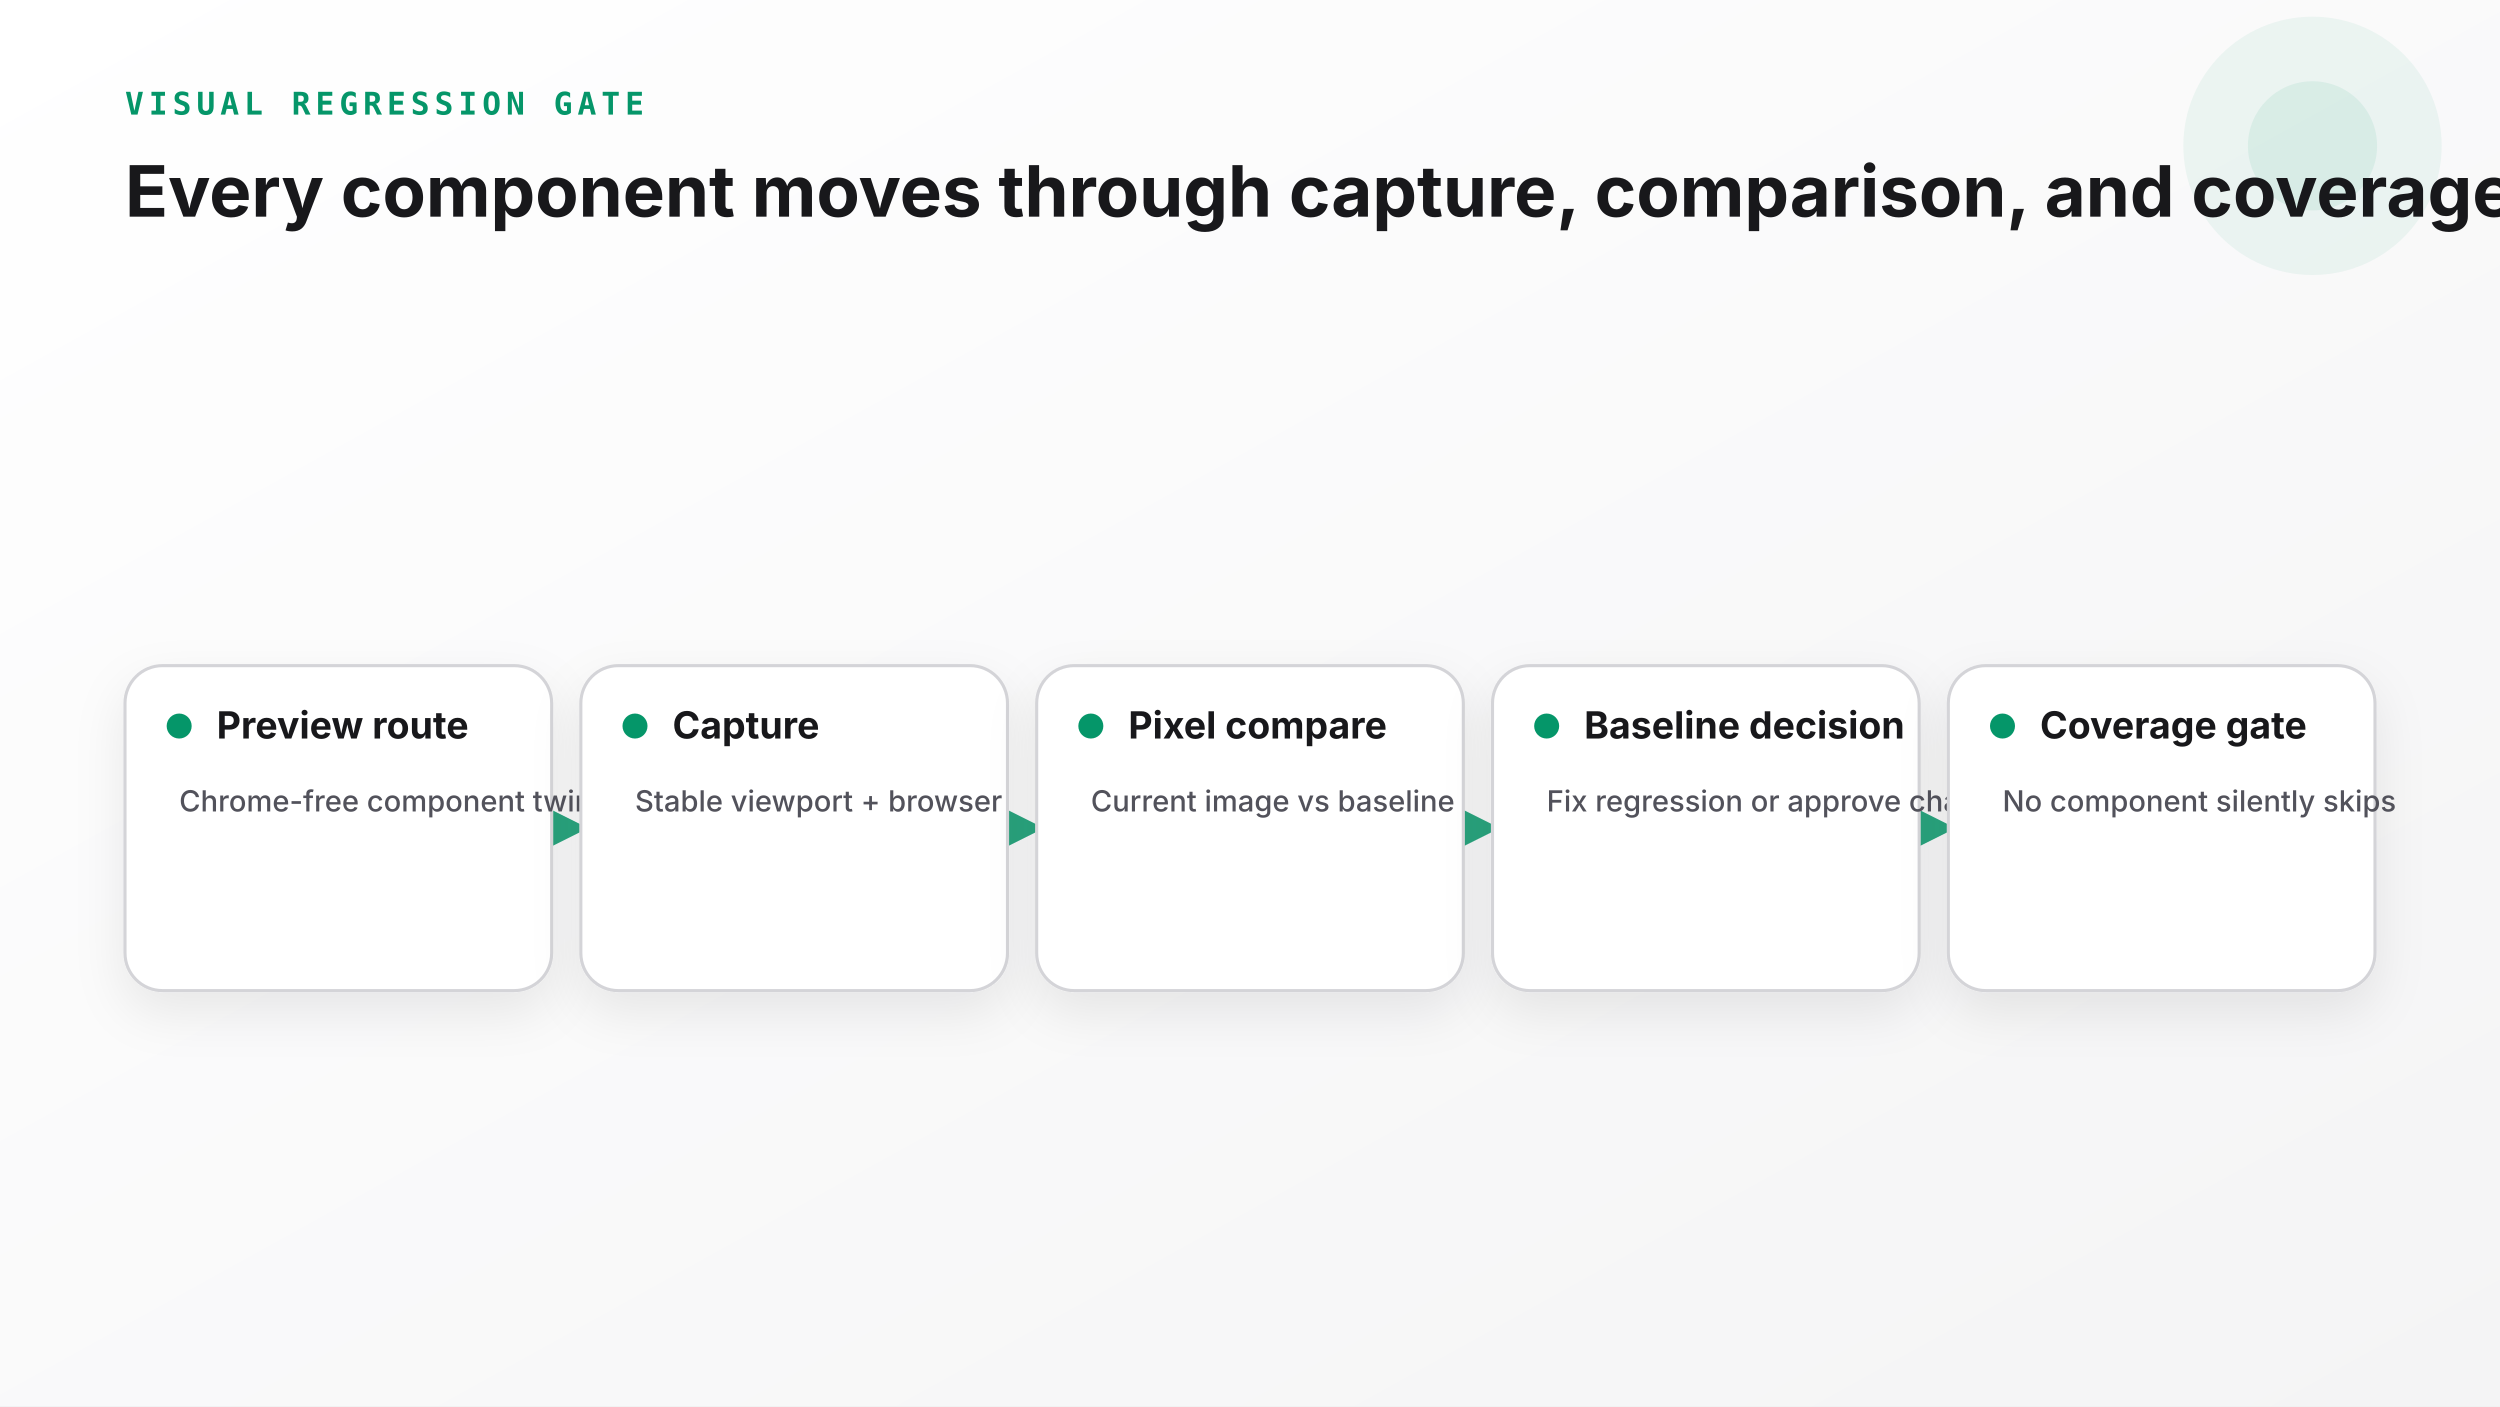
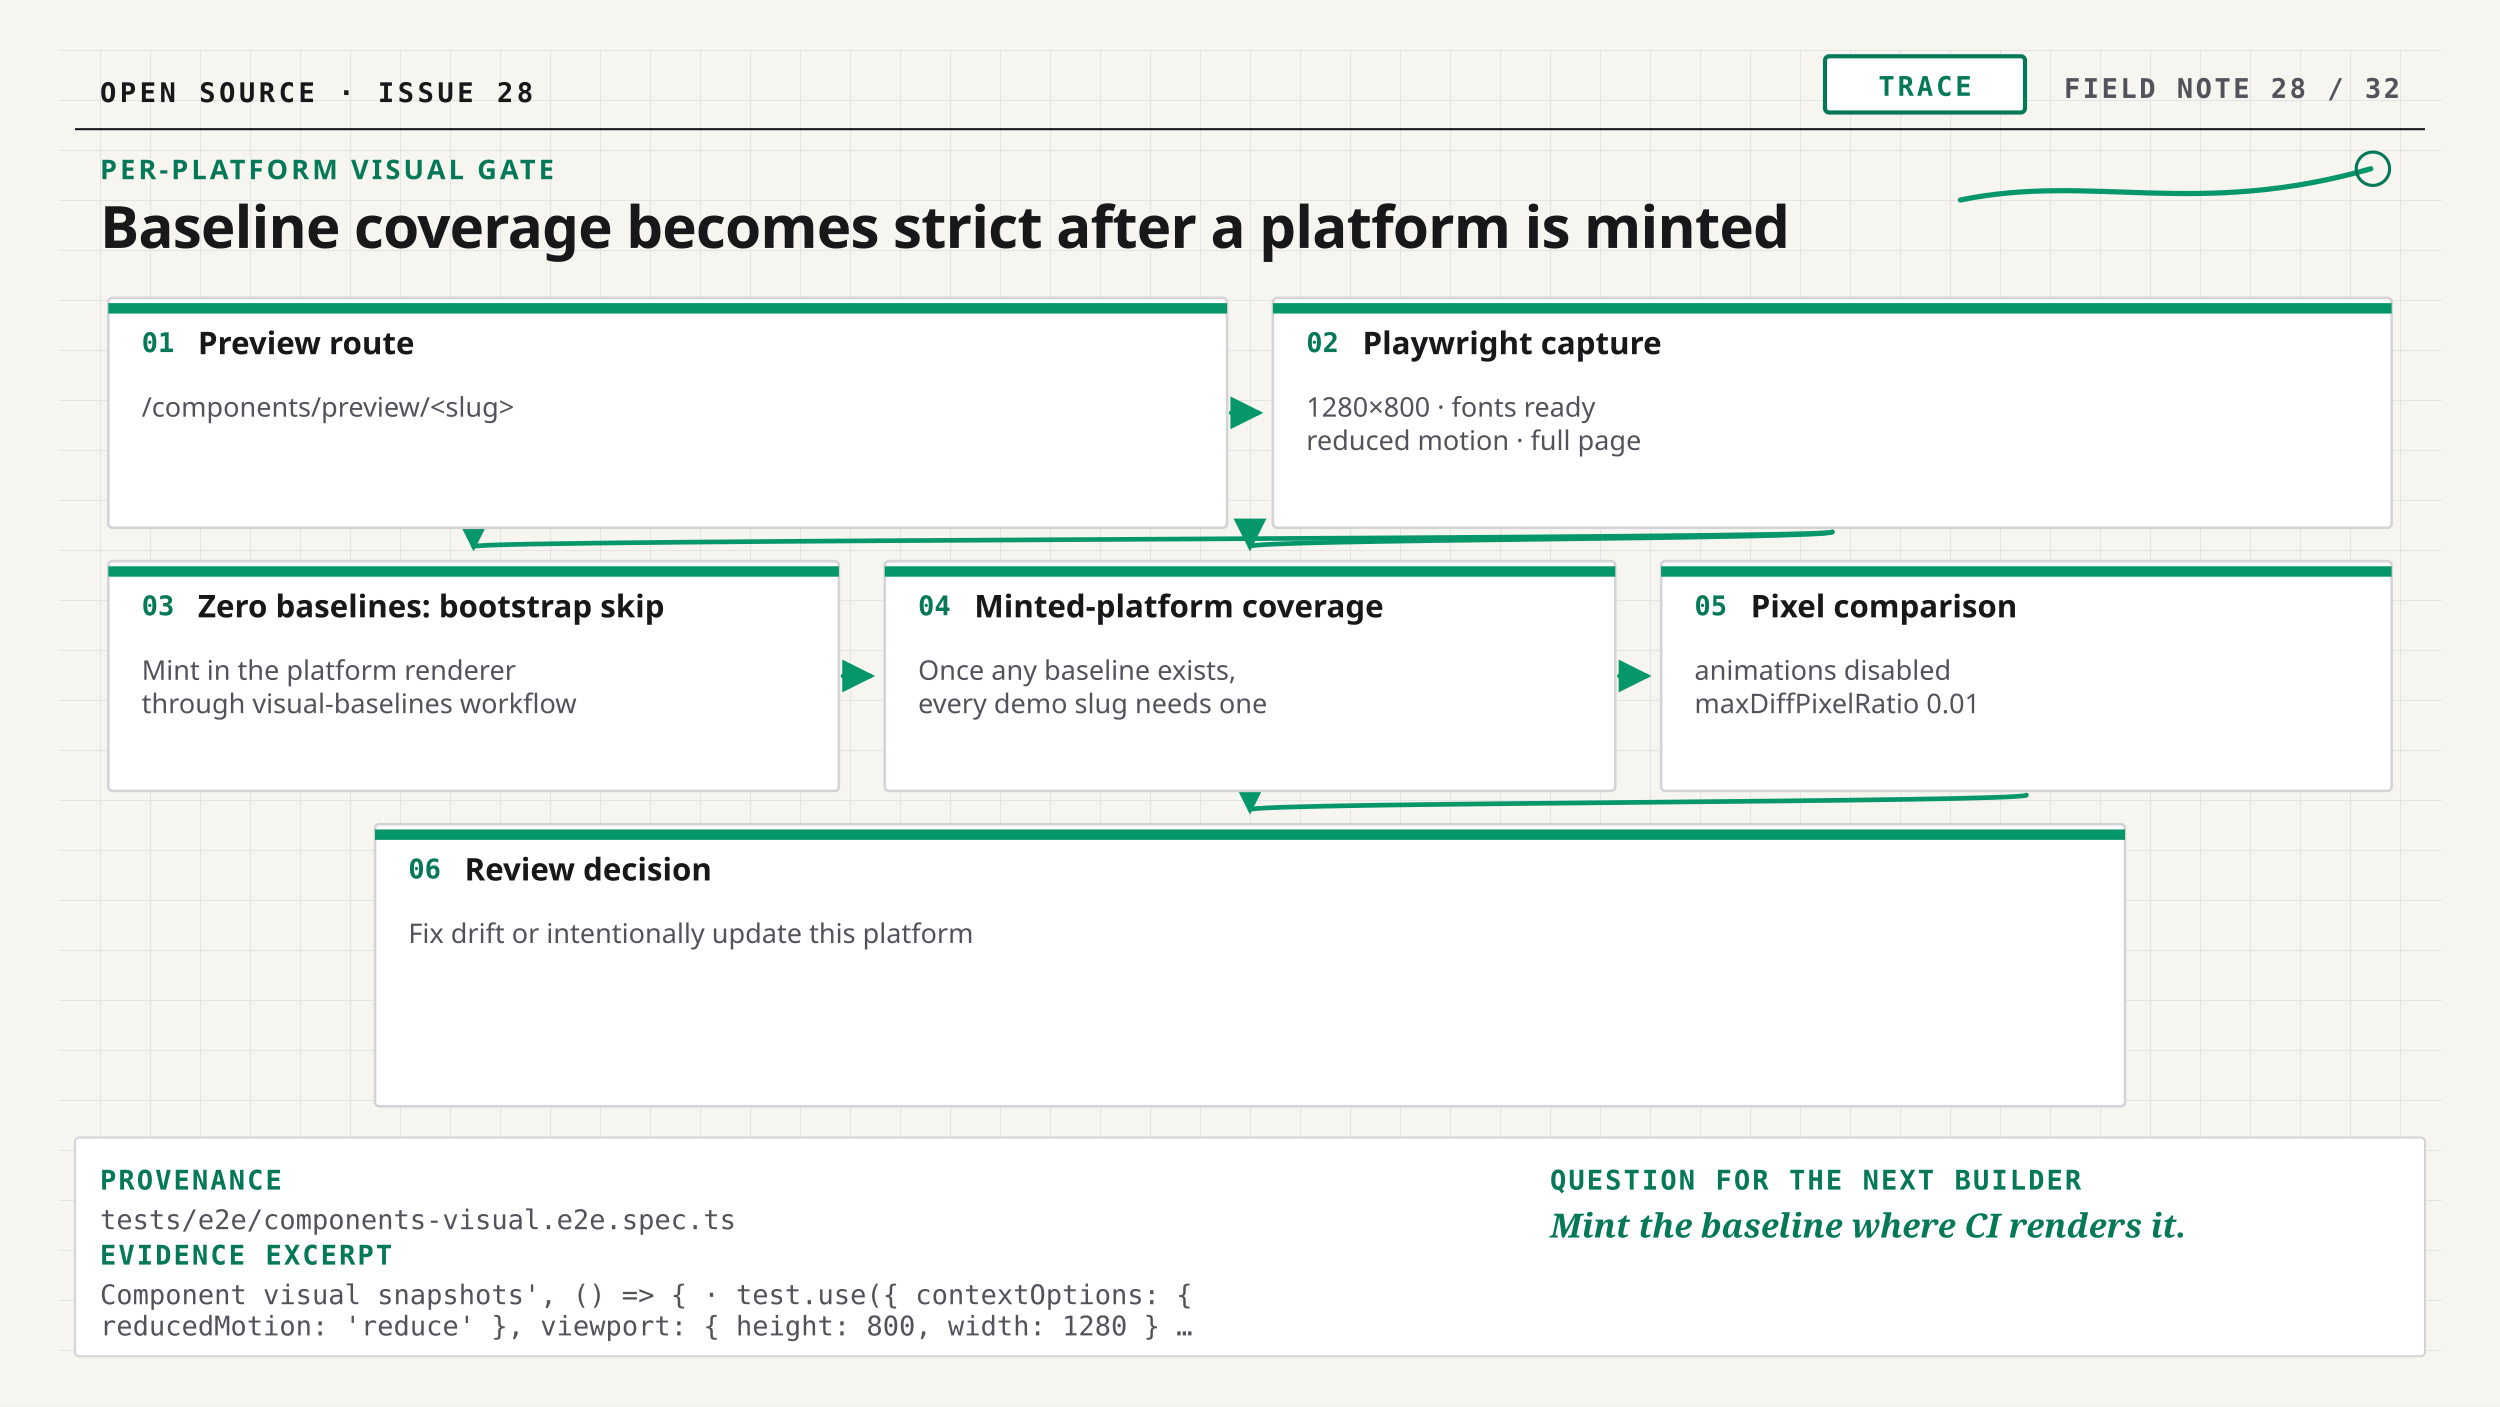
- <svg xmlns="http://www.w3.org/2000/svg" viewBox="0 0 1200 675" role="img" aria-labelledby="title description">
+ <svg xmlns="http://www.w3.org/2000/svg" viewBox="0 0 1200 675" role="img" aria-labelledby="diagram-title diagram-description" class="diagram diagram--trace" data-mode="trace" data-series="open-source" data-issue="28">
  <defs>
-     <linearGradient id="background" x1="0" y1="0" x2="1" y2="1">
-       <stop stop-color="#ffffff" />
-       <stop offset="1" stop-color="#f4f4f5" />
-     </linearGradient>
-     <filter id="shadow" x="-20%" y="-20%" width="140%" height="160%">
-       <feDropShadow dx="0" dy="10" stdDeviation="12" flood-color="#18181b" flood-opacity="0.08" />
-     </filter>
-     <marker id="arrowhead" viewBox="0 0 10 10" refX="8" refY="5" markerWidth="7" markerHeight="7" orient="auto-start-reverse">
+     <pattern id="journal-grid-pattern" width="24" height="24" patternUnits="userSpaceOnUse">
+       <path d="M 24 0 L 0 0 0 24" fill="none" stroke="#e4e4e7" stroke-width="1" />
+     </pattern>
+     <marker id="journal-arrow" viewBox="0 0 10 10" refX="8.5" refY="5" markerWidth="7" markerHeight="7" orient="auto-start-reverse">
      <path d="M 0 0 L 10 5 L 0 10 z" fill="#059669" />
    </marker>
    <style>
-       .kicker{font:700 15px ui-monospace,SFMono-Regular,Menlo,monospace;letter-spacing:2.4px;fill:#059669}
-       .headline{font:650 34px ui-sans-serif,system-ui,-apple-system,sans-serif;fill:#18181b}
-       .card{fill:#fff;stroke:#d4d4d8;stroke-width:1.5;filter:url(#shadow)}
-       .terminal{fill:#18181b;stroke:#3f3f46;stroke-width:1.5;filter:url(#shadow)}
-       .dot{fill:#059669}
-       .node-title{font:650 18px ui-sans-serif,system-ui,-apple-system,sans-serif;fill:#18181b}
-       .node-body{font:450 14px ui-sans-serif,system-ui,-apple-system,sans-serif;fill:#52525b}
-       .terminal-title{font:650 17px ui-monospace,SFMono-Regular,Menlo,monospace;fill:#f4f4f5}
-       .terminal-body{font:450 14px ui-monospace,SFMono-Regular,Menlo,monospace;fill:#d4d4d8}
-       .arrow{fill:none;stroke:#059669;stroke-width:2.5;stroke-linecap:round;opacity:.85}
-       .edge-label{font:650 12px ui-monospace,SFMono-Regular,Menlo,monospace;fill:#047857;paint-order:stroke;stroke:#fafafa;stroke-width:5px}
+       .diagram {
+         background: #f7f5ef;
+         color: #18181b;
+       }
+       .paper {
+         fill: #f7f5ef;
+       }
+       .grid {
+         fill: url(#journal-grid-pattern);
+       }
+       .masthead,
+       .mode-label,
+       .folio-label,
+       .footer-label,
+       .node-index,
+       .edge-label,
+       .node-title--mono,
+       .node-body--mono,
+       .provenance-line {
+         font-family: ui-monospace, SFMono-Regular, Menlo, monospace;
+       }
+       .masthead {
+         fill: #18181b;
+         font-size: 13px;
+         font-weight: 700;
+         letter-spacing: 1.7px;
+       }
+       .kicker {
+         fill: #047857;
+         font-family: ui-sans-serif, system-ui, sans-serif;
+         font-size: 13px;
+         font-weight: 750;
+         letter-spacing: 1.5px;
+       }
+       .headline {
+         fill: #18181b;
+         font-family: ui-sans-serif, system-ui, sans-serif;
+         font-size: 28px;
+         font-weight: 720;
+         letter-spacing: -0.4px;
+       }
+       .mode-box {
+         fill: #ffffff;
+         stroke: #047857;
+         stroke-width: 2;
+       }
+       .mode-label {
+         fill: #047857;
+         font-size: 13px;
+         font-weight: 750;
+         letter-spacing: 1.4px;
+       }
+       .folio-label {
+         fill: #52525b;
+         font-size: 13px;
+         font-weight: 650;
+         letter-spacing: 1.2px;
+       }
+       .journal-rule {
+         stroke: #18181b;
+         stroke-width: 1;
+       }
+       .accent-path {
+         fill: none;
+         stroke: #059669;
+         stroke-linecap: round;
+         stroke-width: 2.5;
+       }
+       .edge-path {
+         fill: none;
+         stroke: #059669;
+         stroke-linecap: round;
+         stroke-width: 2.25;
+       }
+       .diagram--join .edge-path {
+         stroke-dasharray: 7 5;
+       }
+       .diagram--inspect .edge-path {
+         stroke-width: 1.75;
+       }
+       .edge-label-paper {
+         fill: #f7f5ef;
+         stroke: #e4e4e7;
+         stroke-width: 1;
+       }
+       .edge-label {
+         fill: #047857;
+         font-size: 13px;
+         font-weight: 700;
+       }
+       .node-card {
+         fill: #ffffff;
+         stroke: #d4d4d8;
+         stroke-width: 1.25;
+       }
+       .diagram--inspect .node-card {
+         stroke: #18181b;
+       }
+       .node--terminal .node-card {
+         fill: #18181b;
+         stroke: #18181b;
+       }
+       .node-rule {
+         stroke: #059669;
+         stroke-width: 5;
+       }
+       .node-index {
+         fill: #047857;
+         font-size: 13px;
+         font-weight: 700;
+       }
+       .node-title {
+         fill: #18181b;
+         font-family: ui-sans-serif, system-ui, sans-serif;
+         font-size: 15px;
+         font-weight: 720;
+       }
+       .node-body {
+         fill: #52525b;
+         font-family: ui-sans-serif, system-ui, sans-serif;
+         font-size: 13px;
+         font-weight: 480;
+       }
+       .node--terminal .node-title,
+       .node--terminal .node-body {
+         fill: #ffffff;
+       }
+       .node--terminal .node-index {
+         fill: #059669;
+       }
+       .footer-paper {
+         fill: #ffffff;
+         stroke: #d4d4d8;
+         stroke-width: 1;
+       }
+       .footer-label {
+         fill: #047857;
+         font-size: 13px;
+         font-weight: 700;
+         letter-spacing: 1px;
+       }
+       .provenance-line,
+       .evidence-line {
+         fill: #52525b;
+         font-size: 13px;
+       }
+       .evidence-line {
+         font-family: ui-monospace, SFMono-Regular, Menlo, monospace;
+       }
+       .prompt {
+         fill: #047857;
+         font-family: Georgia, serif;
+         font-size: 16px;
+         font-style: italic;
+         font-weight: 650;
+       }
+       .registration {
+         fill: none;
+         stroke: #047857;
+         stroke-width: 1.5;
+       }
    </style>
  </defs>
-   <rect width="1200" height="675" fill="url(#background)" />
-   <circle cx="1110" cy="70" r="62" fill="#059669" opacity=".06" />
-   <circle cx="1110" cy="70" r="31" fill="#059669" opacity=".08" />
-   <text class="kicker" x="60" y="55">VISUAL REGRESSION GATE</text>
-   <text class="headline" x="60" y="104">Every component moves through capture, comparison, and coverage</text>
-   <g>
-     <g>
-       <path class="arrow" d="M 264.8 397.5 C 271.8 397.5, 271.8 397.5, 278.8 397.5" marker-end="url(#arrowhead)" />
-     </g>
-     <g>
-       <path class="arrow" d="M 483.6 397.5 C 490.6 397.5, 490.6 397.5, 497.6 397.5" marker-end="url(#arrowhead)" />
-     </g>
-     <g>
-       <path class="arrow" d="M 702.4 397.5 C 709.4 397.5, 709.4 397.5, 716.4 397.5" marker-end="url(#arrowhead)" />
-     </g>
-     <g>
-       <path class="arrow" d="M 921.2 397.5 C 928.2 397.5, 928.2 397.5, 935.2 397.5" marker-end="url(#arrowhead)" />
-     </g>
-   </g>
-   <g>
-     <g>
-       <rect class="card" x="60" y="319.5" width="204.8" height="156" rx="18" />
-       <circle class="dot" cx="86" cy="348.5" r="6" />
-       <text class="node-title" x="104" y="354.5">Preview route</text>
-       <text class="node-body" x="86" y="389.5">Chrome-free component twin</text>
-     </g>
-     <g>
-       <rect class="card" x="278.8" y="319.5" width="204.8" height="156" rx="18" />
-       <circle class="dot" cx="304.8" cy="348.5" r="6" />
-       <text class="node-title" x="322.8" y="354.5">Capture</text>
-       <text class="node-body" x="304.8" y="389.5">Stable viewport + browser</text>
-     </g>
-     <g>
-       <rect class="card" x="497.6" y="319.5" width="204.8" height="156" rx="18" />
-       <circle class="dot" cx="523.6" cy="348.5" r="6" />
-       <text class="node-title" x="541.6" y="354.5">Pixel compare</text>
-       <text class="node-body" x="523.6" y="389.5">Current image vs baseline</text>
-     </g>
-     <g>
-       <rect class="card" x="716.4" y="319.5" width="204.8" height="156" rx="18" />
-       <circle class="dot" cx="742.4" cy="348.5" r="6" />
-       <text class="node-title" x="760.4" y="354.5">Baseline decision</text>
-       <text class="node-body" x="742.4" y="389.5">Fix regression or approve change</text>
-     </g>
-     <g>
-       <rect class="card" x="935.2" y="319.5" width="204.8" height="156" rx="18" />
-       <circle class="dot" cx="961.2" cy="348.5" r="6" />
-       <text class="node-title" x="979.2" y="354.5">Coverage gate</text>
-       <text class="node-body" x="961.2" y="389.5">No component silently skips</text>
-     </g>
+   <rect class="paper" width="1200" height="675" />
+   <rect class="grid" data-journal-part="grid" x="28" y="24" width="1144" height="627" />
+   <path class="journal-rule" d="M 36 62 H 1164" />
+   <g data-journal-part="masthead">
+     <text class="masthead" x="48" y="49">OPEN SOURCE · ISSUE 28</text>
+   </g>
+   <g data-journal-part="mode">
+     <rect class="mode-box" x="876" y="27" width="96" height="27" rx="2" />
+     <text class="mode-label" x="924" y="46" text-anchor="middle">TRACE</text>
+   </g>
+   <g data-journal-part="folio">
+     <text class="folio-label" x="1152" y="47" text-anchor="end">FIELD NOTE 28 / 32</text>
+   </g>
+   <text class="kicker" x="48" y="86">PER-PLATFORM VISUAL GATE</text>
+   <text class="headline" x="48" y="119">Baseline coverage becomes strict after a platform is minted</text>
+   <path class="accent-path" d="M 941 96 C 1004 83, 1054 105, 1138 81" />
+   <circle class="registration" cx="1139" cy="81" r="8" />
+   <g data-diagram-layer="edges">
+     <g class="edge">
+       <path class="edge-path" data-edge-from="route" data-edge-to="capture" data-edge-axis="horizontal" d="M 591 198.158 C 597.5 198.158, 597.5 198.158, 604 198.158" marker-end="url(#journal-arrow)" />
+     </g>
+     <g class="edge">
+       <path class="edge-path" data-edge-from="capture" data-edge-to="bootstrap" data-edge-axis="vertical" d="M 879.5 255.316 C 879.5 258.816, 227.333 258.816, 227.333 262.316" marker-end="url(#journal-arrow)" />
+     </g>
+     <g class="edge">
+       <path class="edge-path" data-edge-from="bootstrap" data-edge-to="coverage" data-edge-axis="horizontal" d="M 404.667 324.474 C 411.167 324.474, 411.167 324.474, 417.667 324.474" marker-end="url(#journal-arrow)" />
+     </g>
+     <g class="edge">
+       <path class="edge-path" data-edge-from="capture" data-edge-to="coverage" data-edge-axis="vertical" d="M 879.5 255.316 C 879.5 258.816, 600 258.816, 600 262.316" marker-end="url(#journal-arrow)" />
+     </g>
+     <g class="edge">
+       <path class="edge-path" data-edge-from="coverage" data-edge-to="compare" data-edge-axis="horizontal" d="M 777.333 324.474 C 783.833 324.474, 783.833 324.474, 790.333 324.474" marker-end="url(#journal-arrow)" />
+     </g>
+     <g class="edge">
+       <path class="edge-path" data-edge-from="compare" data-edge-to="decision" data-edge-axis="vertical" d="M 972.667 381.632 C 972.667 385.132, 600 385.132, 600 388.632" marker-end="url(#journal-arrow)" />
+     </g>
+   </g>
+   <g data-diagram-layer="nodes">
+     <g class="node node--code" data-node-id="route" data-node-kind="code">
+       <rect class="node-card" x="52" y="143" width="537" height="110.316" rx="2" />
+       <path class="node-rule" d="M 52 148 H 589" />
+       <text class="node-index" x="68" y="169">01</text>
+       <text class="node-title node-title--mono" x="95" y="170">Preview route</text>
+       <text class="node-body node-body--mono" data-role="body-line" x="68" y="200">/components/preview/&lt;slug&gt;</text>
+     </g>
+     <g class="node node--standard" data-node-id="capture" data-node-kind="standard">
+       <rect class="node-card" x="611" y="143" width="537" height="110.316" rx="2" />
+       <path class="node-rule" d="M 611 148 H 1148" />
+       <text class="node-index" x="627" y="169">02</text>
+       <text class="node-title" x="654" y="170">Playwright capture</text>
+       <text class="node-body" data-role="body-line" x="627" y="200">1280×800 · fonts ready</text>
+       <text class="node-body" data-role="body-line" x="627" y="216">reduced motion · full page</text>
+     </g>
+     <g class="node node--standard" data-node-id="bootstrap" data-node-kind="standard">
+       <rect class="node-card" x="52" y="269.316" width="350.667" height="110.316" rx="2" />
+       <path class="node-rule" d="M 52 274.316 H 402.667" />
+       <text class="node-index" x="68" y="295.316">03</text>
+       <text class="node-title" x="95" y="296.316">Zero baselines: bootstrap skip</text>
+       <text class="node-body" data-role="body-line" x="68" y="326.316">Mint in the platform renderer</text>
+       <text class="node-body" data-role="body-line" x="68" y="342.316">through visual-baselines workflow</text>
+     </g>
+     <g class="node node--standard" data-node-id="coverage" data-node-kind="standard">
+       <rect class="node-card" x="424.667" y="269.316" width="350.667" height="110.316" rx="2" />
+       <path class="node-rule" d="M 424.667 274.316 H 775.333" />
+       <text class="node-index" x="440.667" y="295.316">04</text>
+       <text class="node-title" x="467.667" y="296.316">Minted-platform coverage</text>
+       <text class="node-body" data-role="body-line" x="440.667" y="326.316">Once any baseline exists,</text>
+       <text class="node-body" data-role="body-line" x="440.667" y="342.316">every demo slug needs one</text>
+     </g>
+     <g class="node node--code" data-node-id="compare" data-node-kind="code">
+       <rect class="node-card" x="797.333" y="269.316" width="350.667" height="110.316" rx="2" />
+       <path class="node-rule" d="M 797.333 274.316 H 1148" />
+       <text class="node-index" x="813.333" y="295.316">05</text>
+       <text class="node-title node-title--mono" x="840.333" y="296.316">Pixel comparison</text>
+       <text class="node-body node-body--mono" data-role="body-line" x="813.333" y="326.316">animations disabled</text>
+       <text class="node-body node-body--mono" data-role="body-line" x="813.333" y="342.316">maxDiffPixelRatio 0.01</text>
+     </g>
+     <g class="node node--standard" data-node-id="decision" data-node-kind="standard">
+       <rect class="node-card" x="180" y="395.632" width="840" height="135.368" rx="2" />
+       <path class="node-rule" d="M 180 400.632 H 1020" />
+       <text class="node-index" x="196" y="421.632">06</text>
+       <text class="node-title" x="223" y="422.632">Review decision</text>
+       <text class="node-body" data-role="body-line" x="196" y="452.632">Fix drift or intentionally update this platform</text>
+     </g>
+   </g>
+   <rect class="footer-paper" x="36" y="546" width="1128" height="105" rx="2" />
+   <g data-journal-part="provenance" data-provenance="tests/e2e/components-visual.e2e.spec.ts">
+     <text class="footer-label" x="48" y="571">PROVENANCE</text>
+     <text class="provenance-line" x="48" y="590">tests/e2e/components-visual.e2e.spec.ts</text>
+   </g>
+   <g data-journal-part="evidence" data-evidence-excerpt="Component visual snapshots', () =&gt; {   test.use({ contextOptions: { reducedMotion: 'reduce' }, viewport: { height: 800, width: 1280 } })    test('the demo registry exposes the component slugs', () =&gt; {     // Guards against the registry-parse regex silently yielding nothing.     expect(slugs.length).toBeGreaterThanOrEqual(30)   })    test('every component keeps a current-platform baseline once the platform is minted', () =&gt; {     const { config, project } = test.info()     const mode = config.updateSnapshots     const updating = mode !== 'none' &amp;&amp; mode !== 'missing'" data-evidence-truncated="true">
+     <text class="footer-label" x="48" y="607">EVIDENCE EXCERPT</text>
+     <text class="evidence-line" x="48" y="626">Component visual snapshots', () =&gt; { · test.use({ contextOptions: {</text>
+     <text class="evidence-line" x="48" y="641">reducedMotion: 'reduce' }, viewport: { height: 800, width: 1280 } …</text>
+   </g>
+   <g data-journal-part="prompt" data-prompt="Mint the baseline where CI renders it.">
+     <text class="footer-label" x="744" y="571">QUESTION FOR THE NEXT BUILDER</text>
+     <text class="prompt" x="744" y="594">Mint the baseline where CI renders it.</text>
  </g>
</svg>
